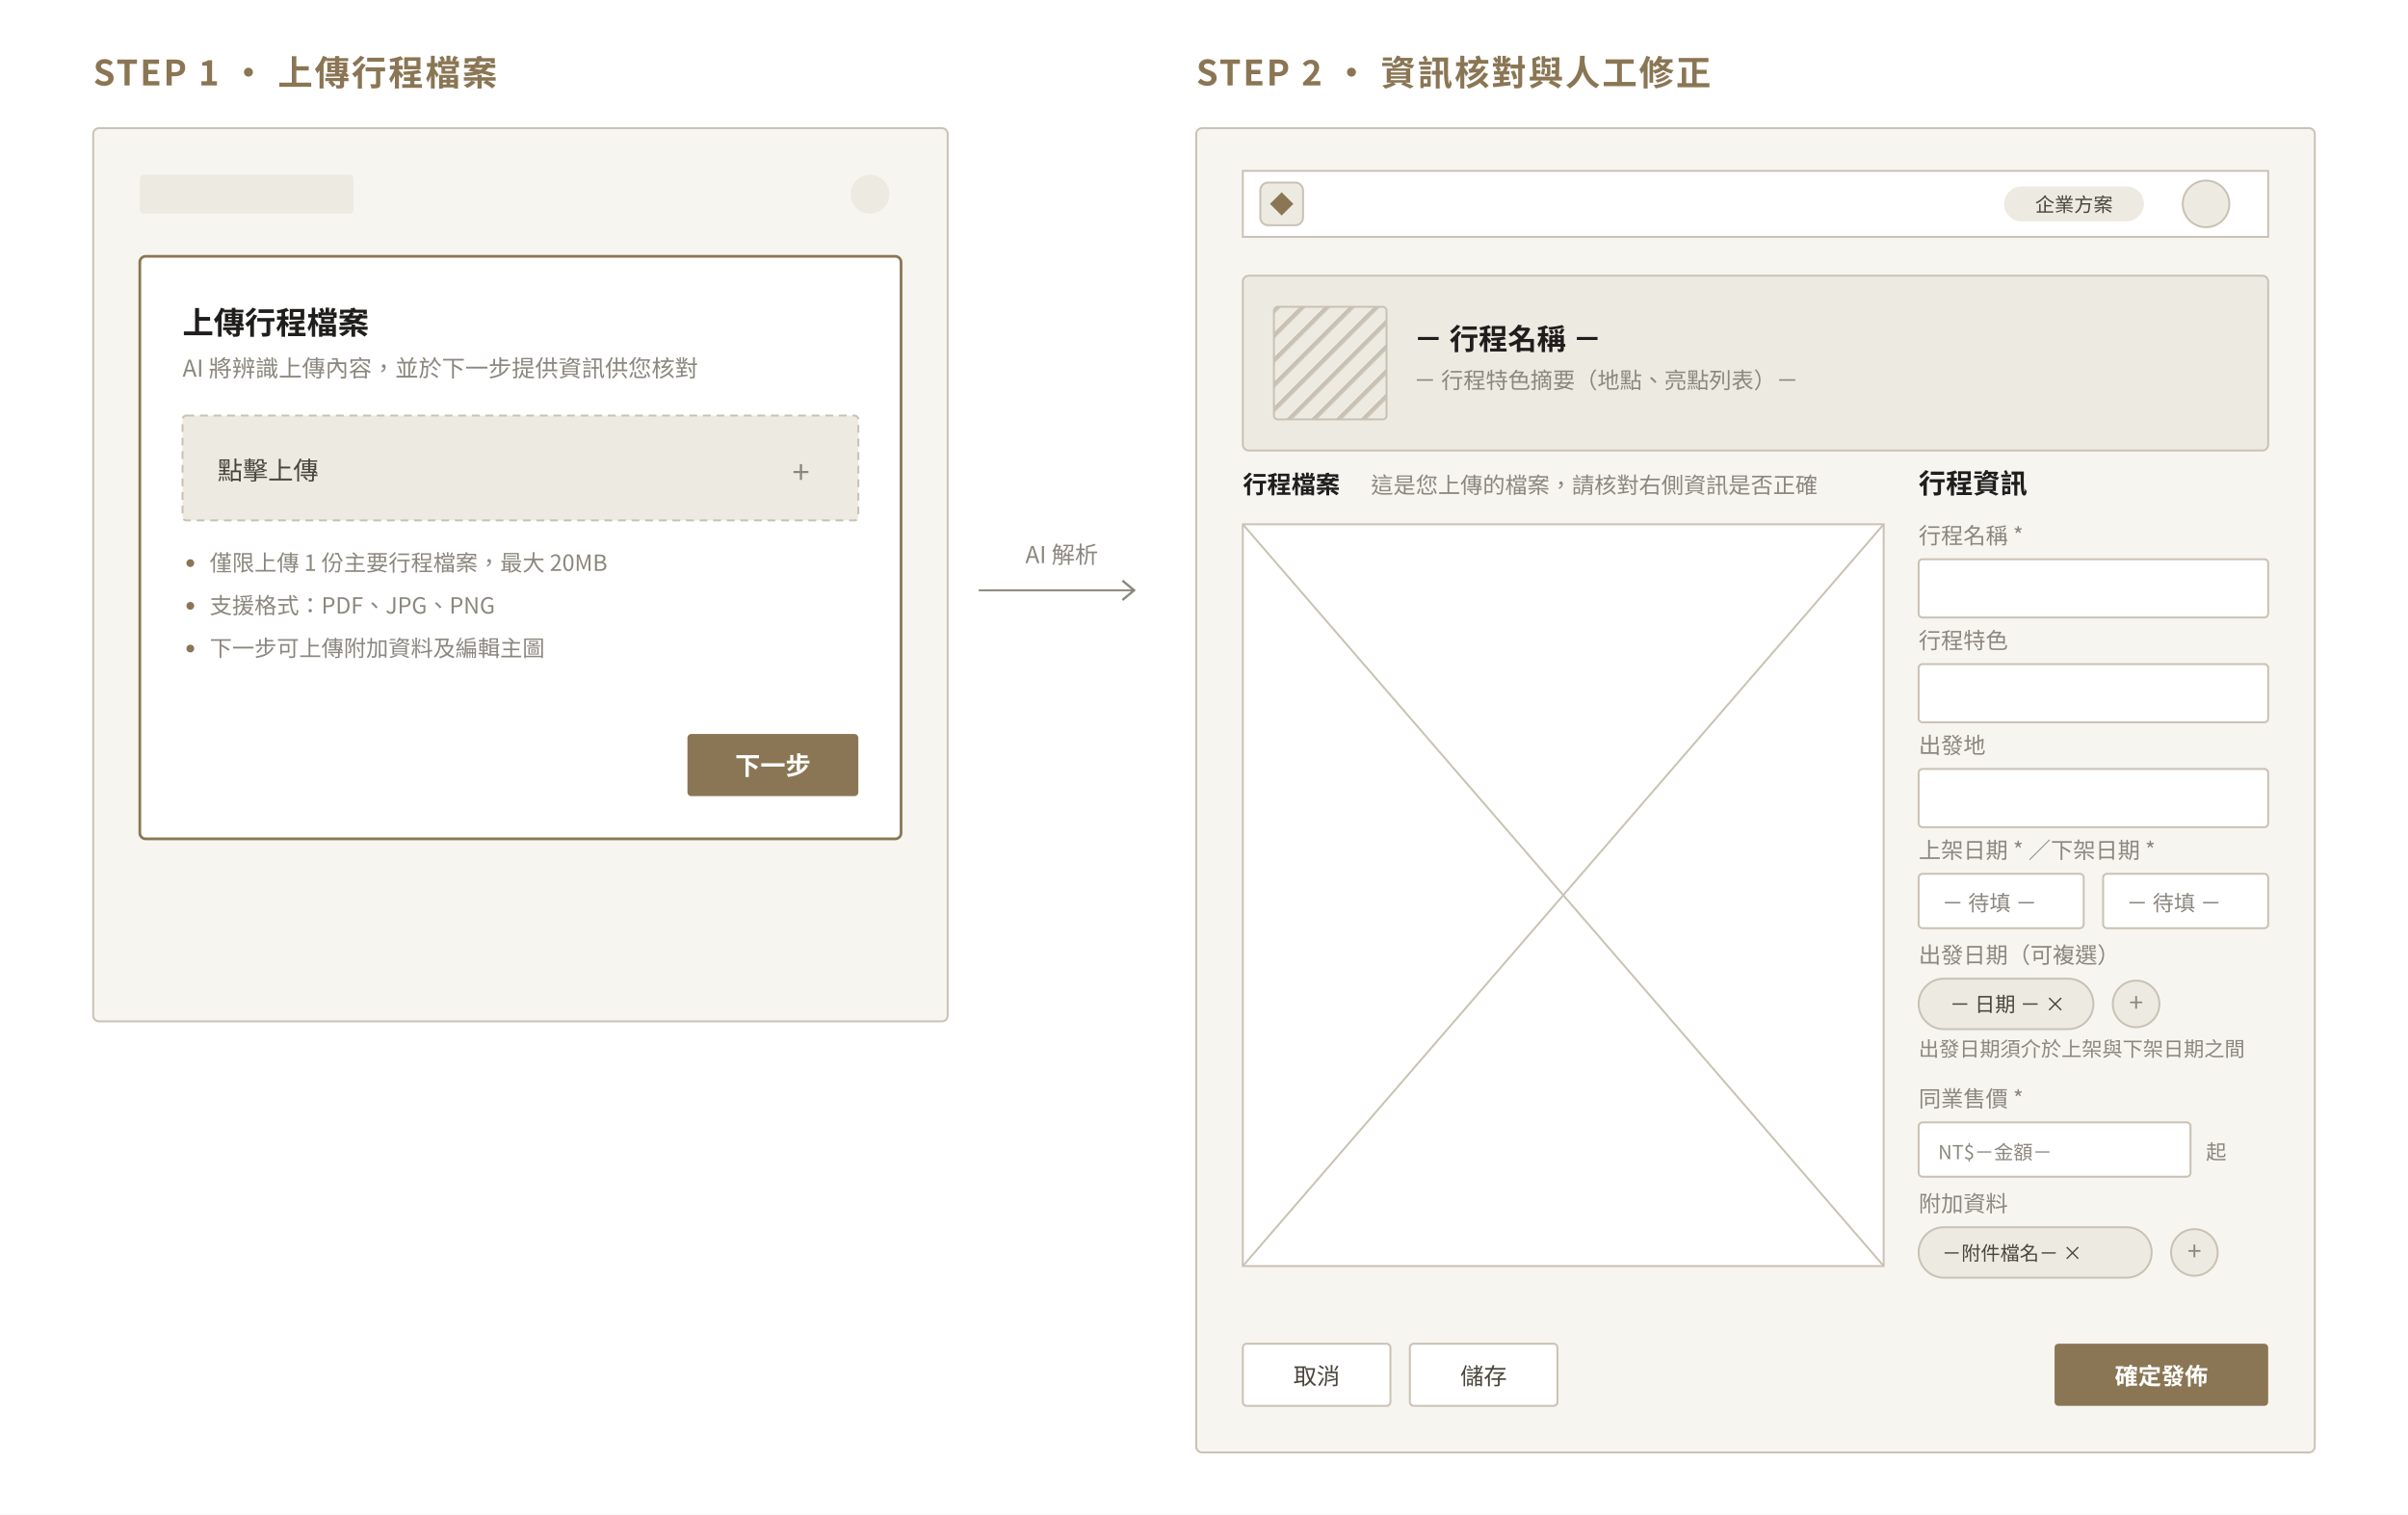
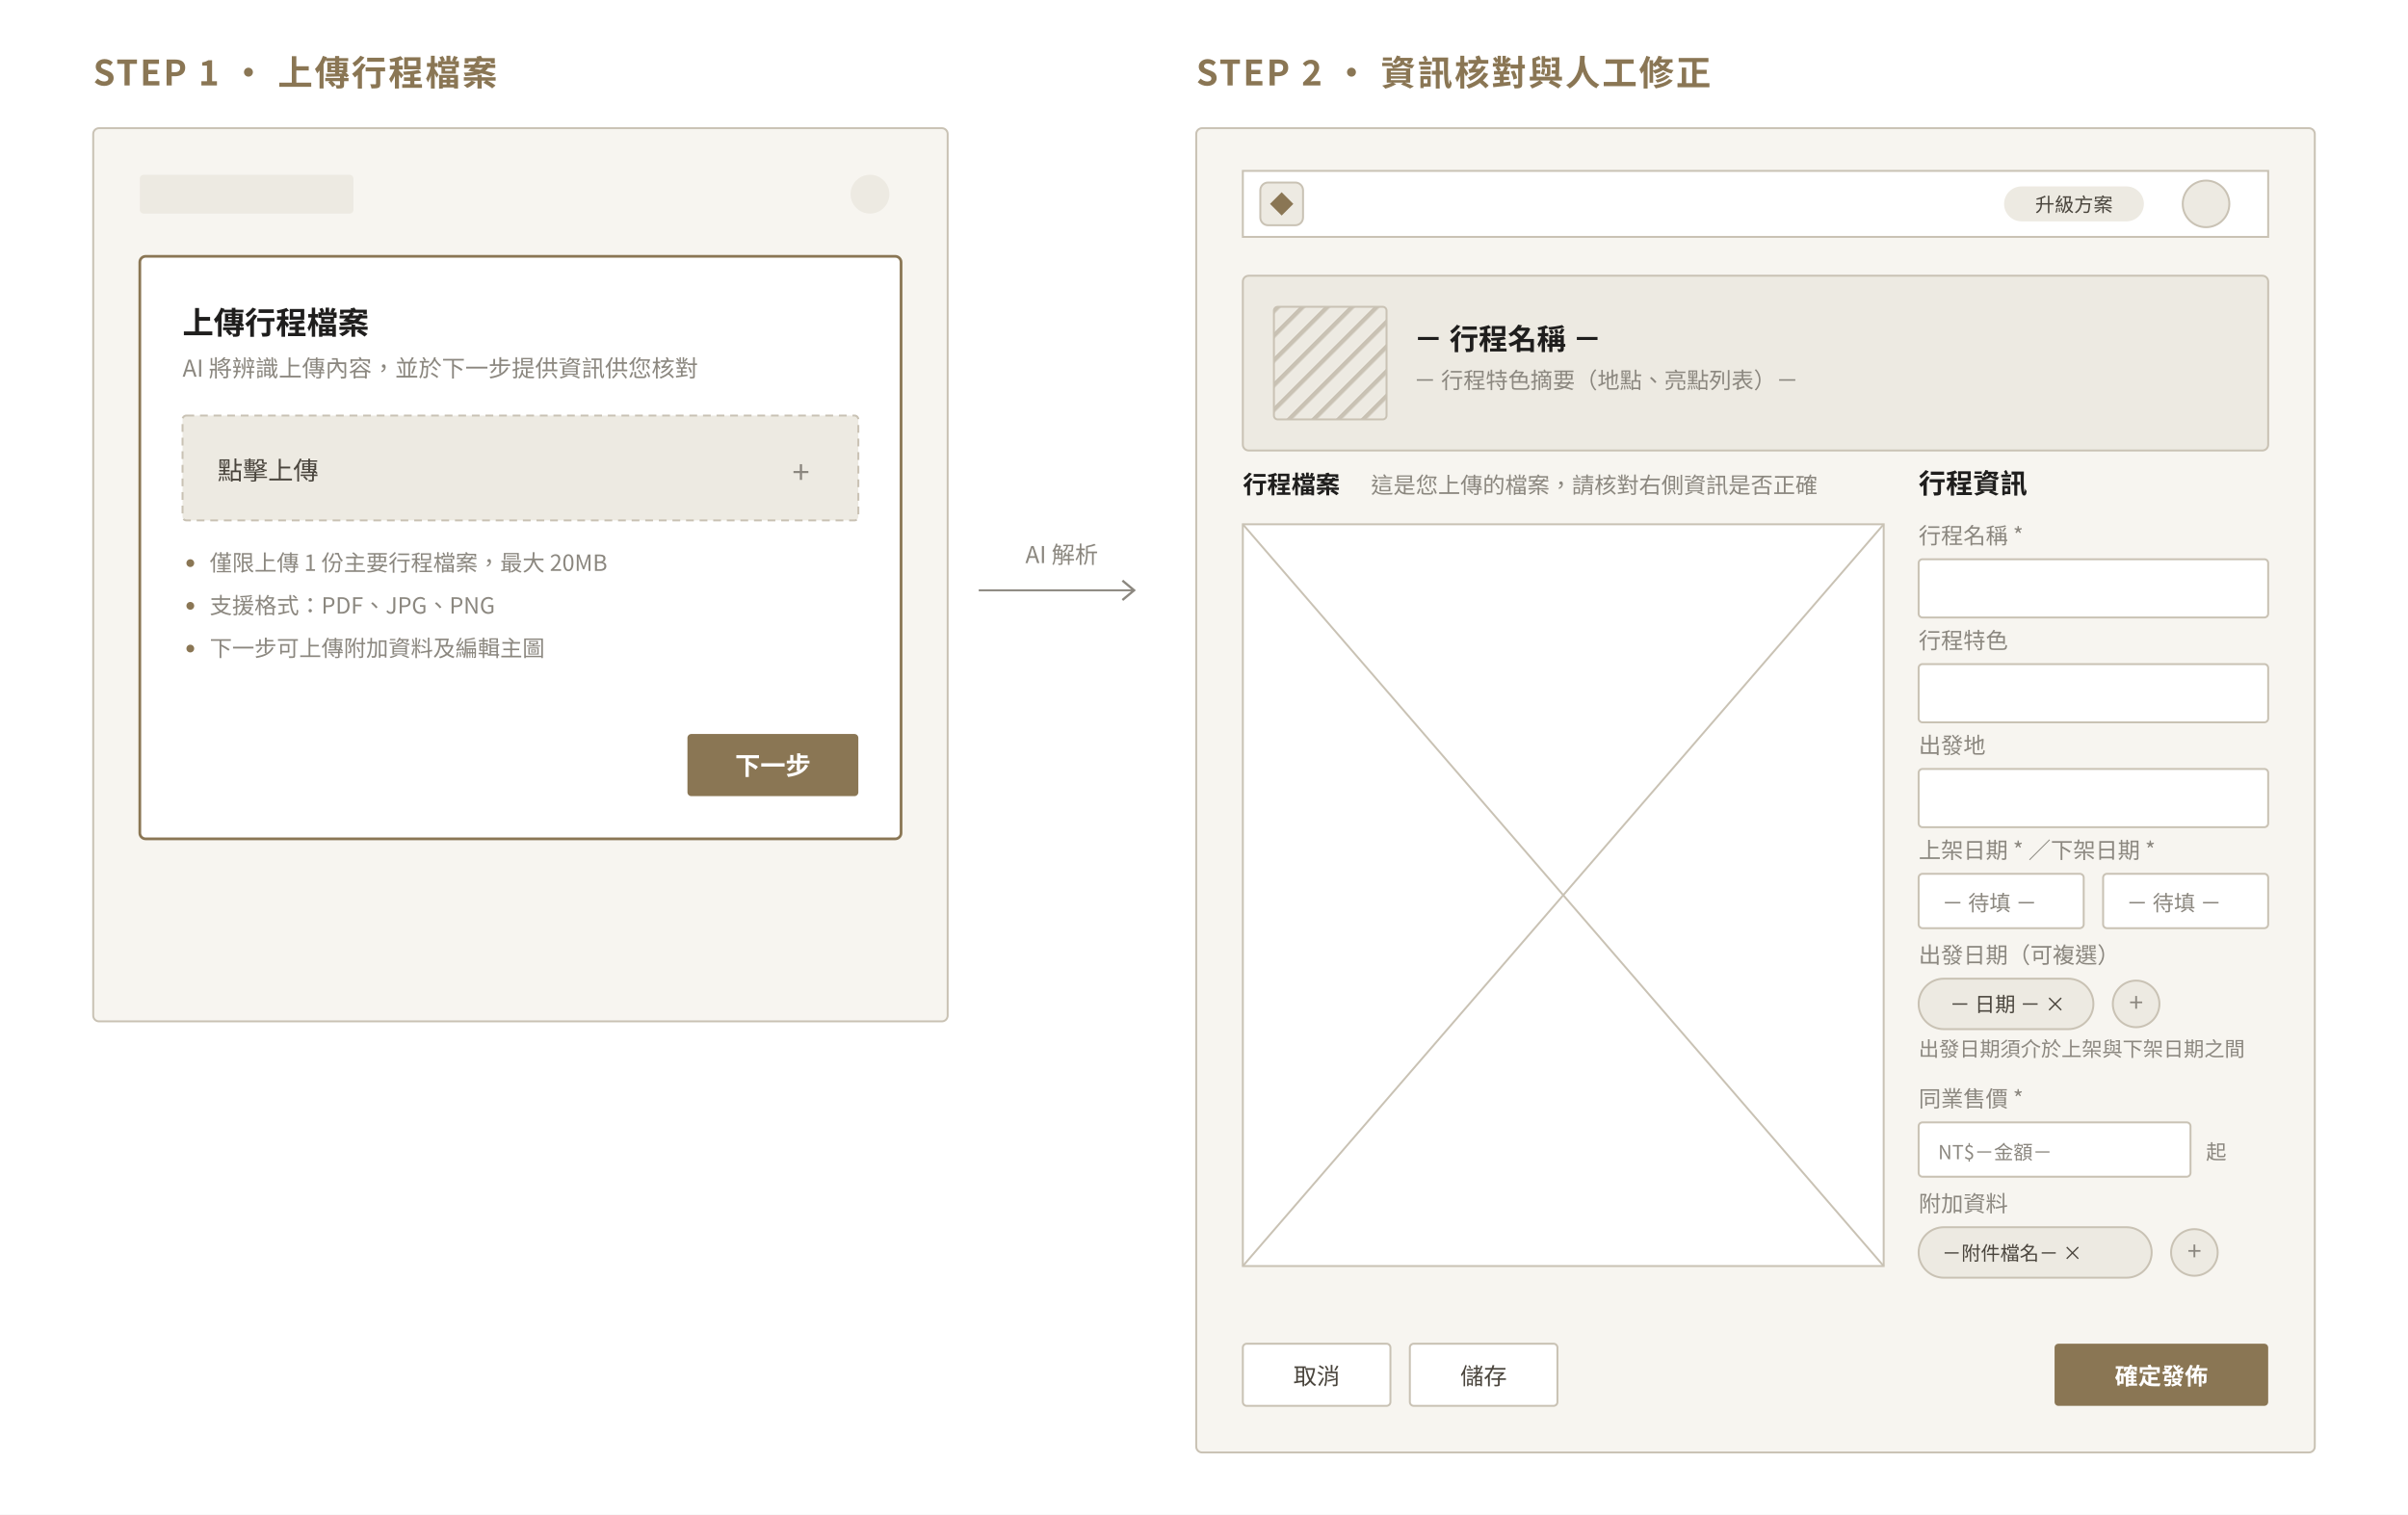
<svg xmlns="http://www.w3.org/2000/svg" viewBox="0 0 1240 780" font-family="Noto Sans CJK TC, Inter, sans-serif">
  <defs>
    <pattern id="hatch" width="9" height="9" patternTransform="rotate(45)" patternUnits="userSpaceOnUse">
      <rect width="9" height="9" fill="#EDEAE2" />
      <line x1="0" y1="0" x2="0" y2="9" stroke="#C9C2B4" stroke-width="4.5" />
    </pattern>
  </defs>
  <rect x="0" y="0" width="1240" height="780" fill="#FFFFFF" />
  <text x="48" y="44" font-size="18" font-weight="700" letter-spacing="1" fill="#8A7654">STEP 1 · 上傳行程檔案</text>
  <text x="616" y="44" font-size="18" font-weight="700" letter-spacing="1" fill="#8A7654">STEP 2 · 資訊核對與人工修正</text>
  <rect x="48" y="66" width="440" height="460" rx="3" fill="#F7F5F0" stroke="#C9C2B4" stroke-width="1" />
  <rect x="72" y="90" width="110" height="20" rx="2" fill="#EDEAE2" />
  <circle cx="448" cy="100" r="10" fill="#EDEAE2" />
  <rect x="72" y="132" width="392" height="300" rx="3" fill="#FFFFFF" stroke="#8A7654" stroke-width="1.4" />
  <text x="94" y="172" font-size="16" font-weight="700" fill="#1F1E1D">上傳行程檔案</text>
  <text x="94" y="194" font-size="12" fill="#8B877F">AI 將辨識上傳內容，並於下一步提供資訊供您核對</text>
  <rect x="94" y="214" width="348" height="54" rx="2" fill="#EDEAE2" stroke="#C9C2B4" stroke-width="1" stroke-dasharray="4 3" />
  <text x="112" y="247" font-size="13" fill="#4A453D">點擊上傳</text>
  <text x="408" y="249" font-size="16" fill="#8B877F">+</text>
  <circle cx="98" cy="290" r="2" fill="#8A7654" />
  <text x="108" y="294" font-size="11.5" fill="#8B877F">僅限上傳 1 份主要行程檔案，最大 20MB</text>
  <circle cx="98" cy="312" r="2" fill="#8A7654" />
  <text x="108" y="316" font-size="11.5" fill="#8B877F">支援格式：PDF、JPG、PNG</text>
  <circle cx="98" cy="334" r="2" fill="#8A7654" />
  <text x="108" y="338" font-size="11.5" fill="#8B877F">下一步可上傳附加資料及編輯主圖</text>
  <rect x="354" y="378" width="88" height="32" rx="2" fill="#8A7654" />
  <text x="398.0" y="399" text-anchor="middle" font-size="13" font-weight="700" fill="#FFFFFF">下一步</text>
  <text x="528" y="290.0" font-size="12" fill="#8B877F">AI 解析</text>
  <line x1="504" y1="304.0" x2="584" y2="304.0" stroke="#8B877F" stroke-width="1" />
  <path d="M 578 299.0 l6 5 -6 5" fill="none" stroke="#8B877F" stroke-width="1.2" />
  <rect x="616" y="66" width="576" height="682" rx="3" fill="#F7F5F0" stroke="#C9C2B4" stroke-width="1" />
  <rect x="640" y="88" width="528" height="34" rx="0" fill="#FFFFFF" stroke="#C9C2B4" stroke-width="1" />
  <rect x="649" y="94" width="22" height="22" rx="4" fill="#EDEAE2" stroke="#C9C2B4" stroke-width="1" />
  <path d="M 660 99 L 666 105 L 660 111 L 654 105 Z" fill="#8A7654" />
  <rect x="1032" y="96" width="72" height="18" rx="9" fill="#EDEAE2" />
-   <text x="1068" y="109" text-anchor="middle" font-size="10" fill="#4A453D">企業方案</text>
+   <text x="1068" y="109" text-anchor="middle" font-size="10" fill="#4A453D">升級方案</text>
  <circle cx="1136" cy="105" r="12" fill="#EDEAE2" stroke="#C9C2B4" stroke-width="1" />
  <rect x="640" y="142" width="528" height="90" rx="3" fill="#EDEAE2" stroke="#C9C2B4" stroke-width="1" />
  <rect x="656" y="158" width="58" height="58" rx="2" fill="url(#hatch)" stroke="#C9C2B4" stroke-width="1" />
  <text x="728" y="180" font-size="15" font-weight="700" fill="#1F1E1D">－ 行程名稱 －</text>
  <rect x="640" y="270" width="330" height="382" fill="#FFFFFF" stroke="#C9C2B4" stroke-width="1" />
  <line x1="640" y1="270" x2="970" y2="652" stroke="#C9C2B4" stroke-width="1" />
  <line x1="970" y1="270" x2="640" y2="652" stroke="#C9C2B4" stroke-width="1" />
  <text x="728" y="200" font-size="11.5" fill="#8B877F">－ 行程特色摘要（地點、亮點列表）－</text>
  <text x="640" y="254" font-size="12.5" font-weight="700" fill="#1F1E1D">行程檔案</text>
  <text x="706" y="254" font-size="11.5" fill="#8B877F">這是您上傳的檔案，請核對右側資訊是否正確</text>
  <text x="988" y="254" font-size="14" font-weight="700" fill="#1F1E1D">行程資訊</text>
  <text x="988" y="280" font-size="11.5" fill="#8B877F">行程名稱 *</text>
  <rect x="988" y="288" width="180" height="30" rx="2" fill="#FFFFFF" stroke="#C9C2B4" stroke-width="1" />
  <text x="988" y="334" font-size="11.5" fill="#8B877F">行程特色</text>
  <rect x="988" y="342" width="180" height="30" rx="2" fill="#FFFFFF" stroke="#C9C2B4" stroke-width="1" />
  <text x="988" y="388" font-size="11.5" fill="#8B877F">出發地</text>
  <rect x="988" y="396" width="180" height="30" rx="2" fill="#FFFFFF" stroke="#C9C2B4" stroke-width="1" />
  <text x="988" y="442" font-size="11.5" fill="#8B877F">上架日期 * ／下架日期 *</text>
  <rect x="988" y="450" width="85.0" height="28" rx="2" fill="#FFFFFF" stroke="#C9C2B4" stroke-width="1" />
  <text x="1000" y="469" font-size="11" fill="#8B877F">－ 待填 －</text>
  <rect x="1083.0" y="450" width="85.0" height="28" rx="2" fill="#FFFFFF" stroke="#C9C2B4" stroke-width="1" />
  <text x="1095.0" y="469" font-size="11" fill="#8B877F">－ 待填 －</text>
  <text x="988" y="496" font-size="11.5" fill="#8B877F">出發日期（可複選）</text>
  <rect x="988" y="504" width="90" height="26" rx="13" fill="#EDEAE2" stroke="#C9C2B4" stroke-width="1" />
  <text x="1004" y="521" font-size="10.5" fill="#4A453D">－ 日期 － ×</text>
  <circle cx="1100" cy="517" r="12" fill="#EDEAE2" stroke="#C9C2B4" stroke-width="1" />
  <text x="1100" y="521" text-anchor="middle" font-size="13" fill="#8B877F">+</text>
  <text x="988" y="544" font-size="10.5" fill="#8B877F">出發日期須介於上架與下架日期之間</text>
  <text x="988" y="570" font-size="11.5" fill="#8B877F">同業售價 *</text>
  <rect x="988" y="578" width="140" height="28" rx="2" fill="#FFFFFF" stroke="#C9C2B4" stroke-width="1" />
  <text x="998" y="597" font-size="10" fill="#8B877F">NT$－金額－</text>
  <text x="1136" y="597" font-size="10.5" fill="#8B877F">起</text>
  <text x="988" y="624" font-size="11.5" fill="#8B877F">附加資料</text>
  <rect x="988" y="632" width="120" height="26" rx="13" fill="#EDEAE2" stroke="#C9C2B4" stroke-width="1" />
  <text x="1000" y="649" font-size="10" fill="#4A453D">－附件檔名－ ×</text>
  <circle cx="1130" cy="645" r="12" fill="#EDEAE2" stroke="#C9C2B4" stroke-width="1" />
  <text x="1130" y="649" text-anchor="middle" font-size="13" fill="#8B877F">+</text>
  <rect x="640" y="692" width="76" height="32" rx="2" fill="#FFFFFF" stroke="#C9C2B4" stroke-width="1" />
  <text x="678.0" y="713" text-anchor="middle" font-size="12" fill="#4A453D">取消</text>
  <rect x="726" y="692" width="76" height="32" rx="2" fill="#FFFFFF" stroke="#C9C2B4" stroke-width="1" />
  <text x="764.0" y="713" text-anchor="middle" font-size="12" fill="#4A453D">儲存</text>
  <rect x="1058" y="692" width="110" height="32" rx="2" fill="#8A7654" />
  <text x="1113.0" y="713" text-anchor="middle" font-size="12" font-weight="700" fill="#FFFFFF">確定發佈</text>
</svg>
